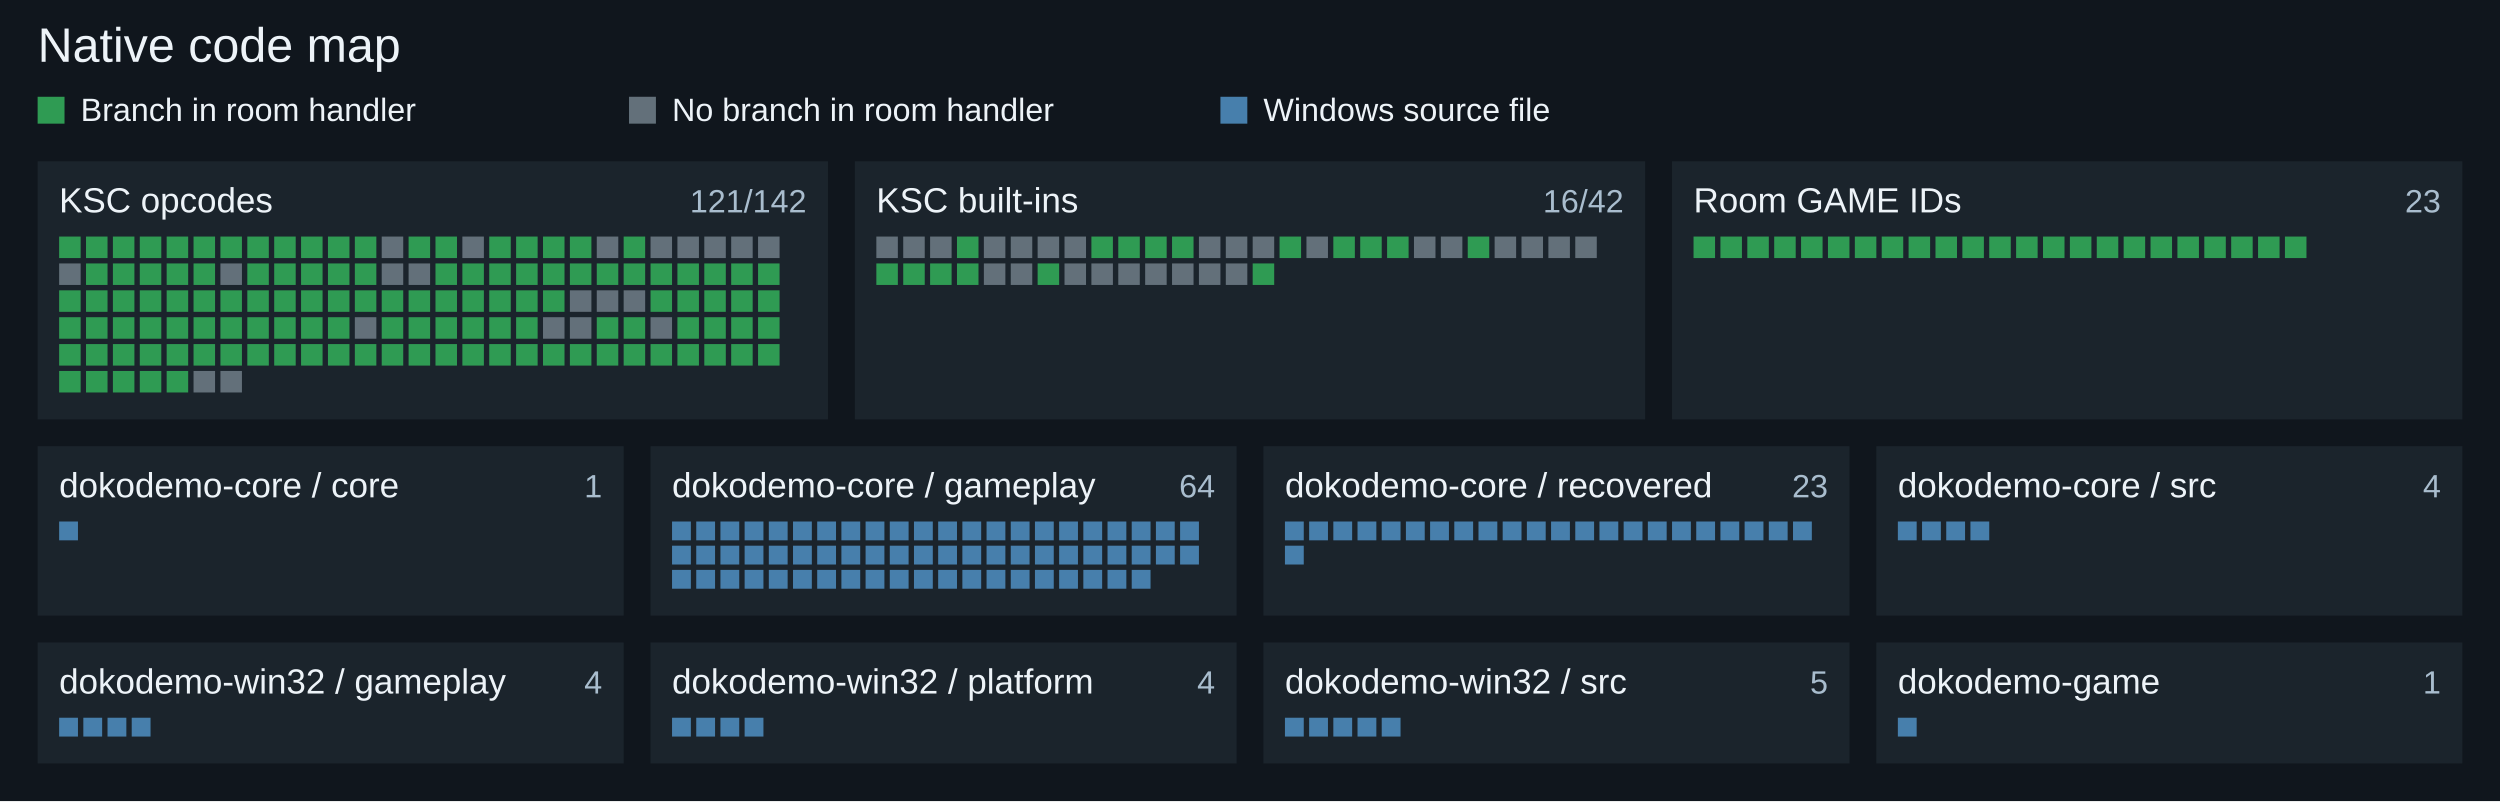
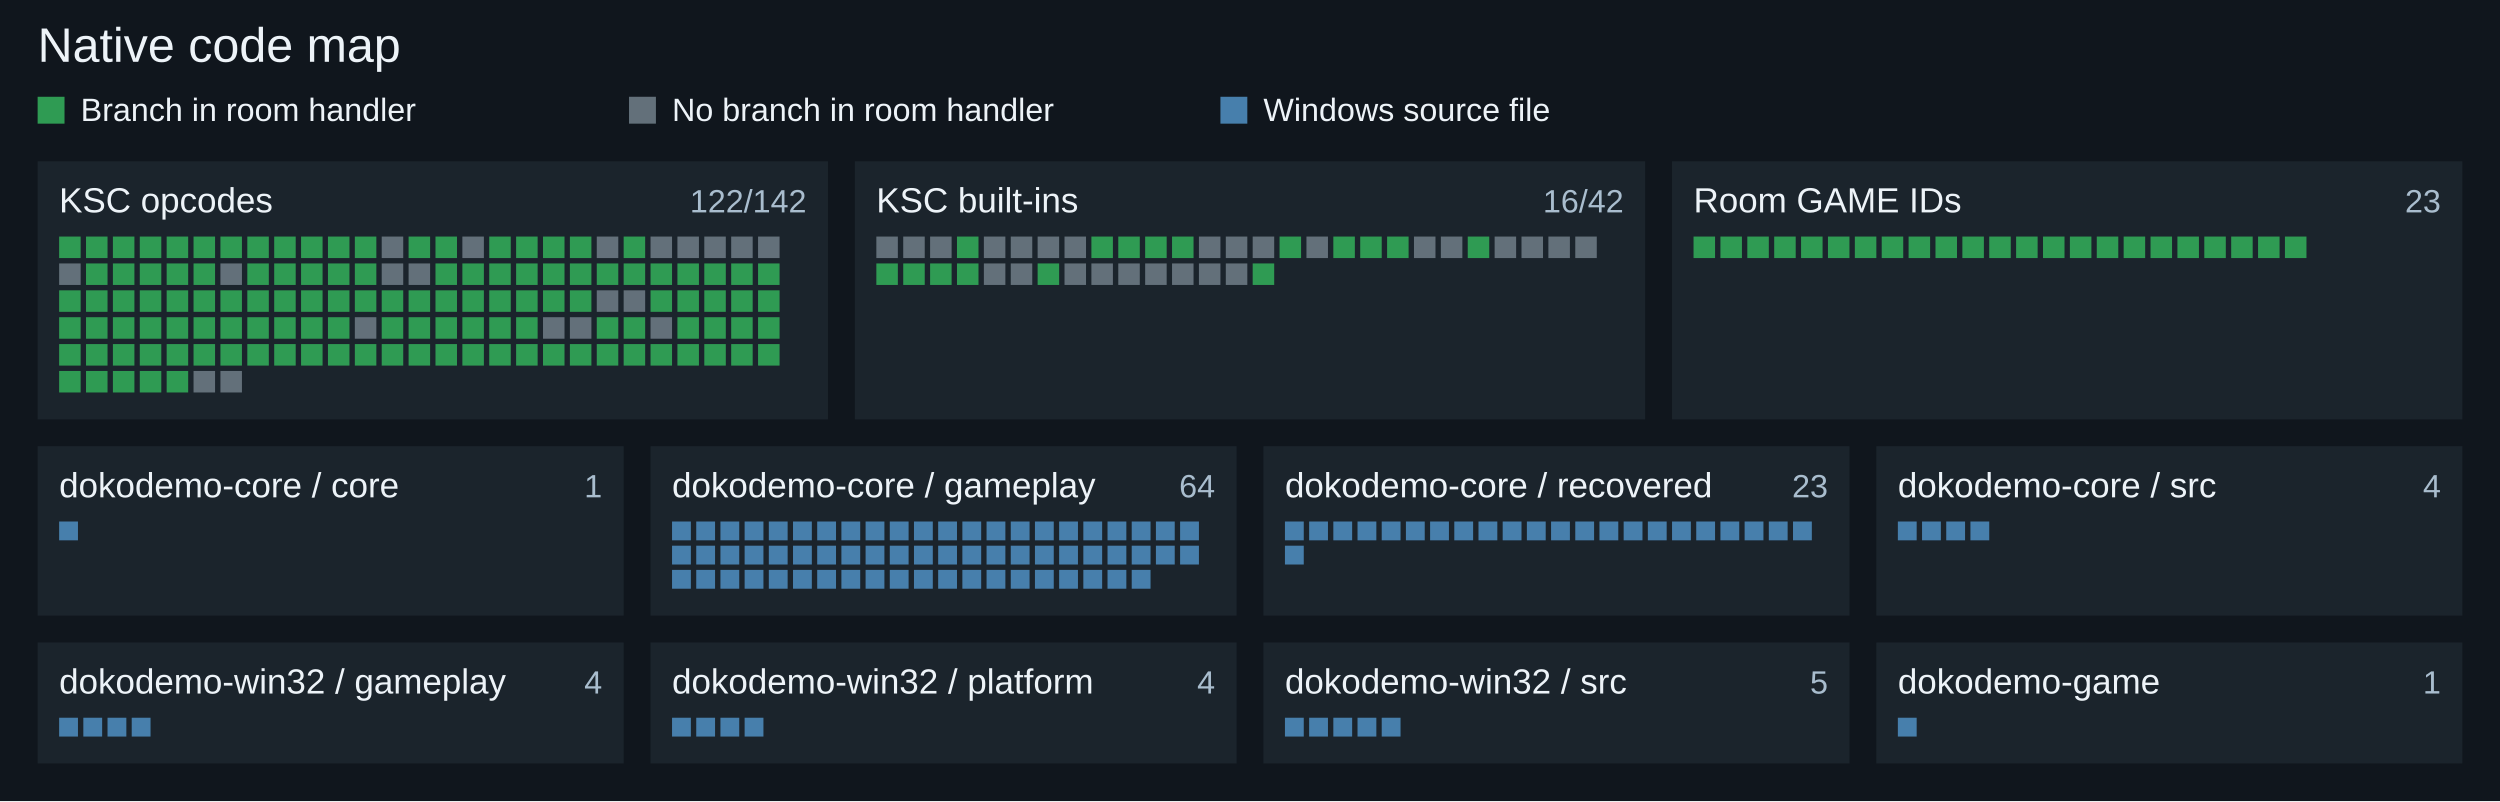
<svg xmlns="http://www.w3.org/2000/svg" width="930" height="298" viewBox="0 0 930 298" role="img" aria-label="Native code map. Each square represents a dispatch ID or Windows source file.">
  <rect x="0" y="0" width="930" height="298" fill="#10161d" />
  <g font-family="Segoe UI, Arial, sans-serif">
    <text x="14" y="23" font-size="18" fill="#edf3f8">Native code map</text>
    <rect x="14" y="36" width="10" height="10" fill="#2f9b53" />
    <text x="30" y="45" font-size="12" fill="#edf3f8">Branch in room handler</text>
    <rect x="234" y="36" width="10" height="10" fill="#63707a" />
    <text x="250" y="45" font-size="12" fill="#edf3f8">No branch in room handler</text>
    <rect x="454" y="36" width="10" height="10" fill="#477fac" />
    <text x="470" y="45" font-size="12" fill="#edf3f8">Windows source file</text>
    <rect x="14" y="60" width="294" height="96" fill="#1b242c" />
    <text x="22" y="79" font-size="13" fill="#edf3f8">KSC opcodes</text>
-     <text x="300" y="79" font-size="12" fill="#a9bdce" text-anchor="end">121/142</text>
+     <text x="300" y="79" font-size="12" fill="#a9bdce" text-anchor="end">122/142</text>
    <rect x="22" y="88" width="8" height="8" fill="#2f9b53" />
    <rect x="32" y="88" width="8" height="8" fill="#2f9b53" />
    <rect x="42" y="88" width="8" height="8" fill="#2f9b53" />
    <rect x="52" y="88" width="8" height="8" fill="#2f9b53" />
    <rect x="62" y="88" width="8" height="8" fill="#2f9b53" />
    <rect x="72" y="88" width="8" height="8" fill="#2f9b53" />
    <rect x="82" y="88" width="8" height="8" fill="#2f9b53" />
    <rect x="92" y="88" width="8" height="8" fill="#2f9b53" />
    <rect x="102" y="88" width="8" height="8" fill="#2f9b53" />
    <rect x="112" y="88" width="8" height="8" fill="#2f9b53" />
    <rect x="122" y="88" width="8" height="8" fill="#2f9b53" />
    <rect x="132" y="88" width="8" height="8" fill="#2f9b53" />
    <rect x="142" y="88" width="8" height="8" fill="#63707a" />
    <rect x="152" y="88" width="8" height="8" fill="#2f9b53" />
    <rect x="162" y="88" width="8" height="8" fill="#2f9b53" />
    <rect x="172" y="88" width="8" height="8" fill="#63707a" />
    <rect x="182" y="88" width="8" height="8" fill="#2f9b53" />
    <rect x="192" y="88" width="8" height="8" fill="#2f9b53" />
    <rect x="202" y="88" width="8" height="8" fill="#2f9b53" />
    <rect x="212" y="88" width="8" height="8" fill="#2f9b53" />
    <rect x="222" y="88" width="8" height="8" fill="#63707a" />
    <rect x="232" y="88" width="8" height="8" fill="#2f9b53" />
    <rect x="242" y="88" width="8" height="8" fill="#63707a" />
    <rect x="252" y="88" width="8" height="8" fill="#63707a" />
    <rect x="262" y="88" width="8" height="8" fill="#63707a" />
    <rect x="272" y="88" width="8" height="8" fill="#63707a" />
    <rect x="282" y="88" width="8" height="8" fill="#63707a" />
    <rect x="22" y="98" width="8" height="8" fill="#63707a" />
    <rect x="32" y="98" width="8" height="8" fill="#2f9b53" />
    <rect x="42" y="98" width="8" height="8" fill="#2f9b53" />
    <rect x="52" y="98" width="8" height="8" fill="#2f9b53" />
    <rect x="62" y="98" width="8" height="8" fill="#2f9b53" />
    <rect x="72" y="98" width="8" height="8" fill="#2f9b53" />
    <rect x="82" y="98" width="8" height="8" fill="#63707a" />
    <rect x="92" y="98" width="8" height="8" fill="#2f9b53" />
    <rect x="102" y="98" width="8" height="8" fill="#2f9b53" />
    <rect x="112" y="98" width="8" height="8" fill="#2f9b53" />
    <rect x="122" y="98" width="8" height="8" fill="#2f9b53" />
    <rect x="132" y="98" width="8" height="8" fill="#2f9b53" />
    <rect x="142" y="98" width="8" height="8" fill="#63707a" />
    <rect x="152" y="98" width="8" height="8" fill="#63707a" />
    <rect x="162" y="98" width="8" height="8" fill="#2f9b53" />
    <rect x="172" y="98" width="8" height="8" fill="#2f9b53" />
    <rect x="182" y="98" width="8" height="8" fill="#2f9b53" />
    <rect x="192" y="98" width="8" height="8" fill="#2f9b53" />
    <rect x="202" y="98" width="8" height="8" fill="#2f9b53" />
    <rect x="212" y="98" width="8" height="8" fill="#2f9b53" />
    <rect x="222" y="98" width="8" height="8" fill="#2f9b53" />
    <rect x="232" y="98" width="8" height="8" fill="#2f9b53" />
    <rect x="242" y="98" width="8" height="8" fill="#2f9b53" />
    <rect x="252" y="98" width="8" height="8" fill="#2f9b53" />
    <rect x="262" y="98" width="8" height="8" fill="#2f9b53" />
    <rect x="272" y="98" width="8" height="8" fill="#2f9b53" />
    <rect x="282" y="98" width="8" height="8" fill="#2f9b53" />
    <rect x="22" y="108" width="8" height="8" fill="#2f9b53" />
    <rect x="32" y="108" width="8" height="8" fill="#2f9b53" />
    <rect x="42" y="108" width="8" height="8" fill="#2f9b53" />
    <rect x="52" y="108" width="8" height="8" fill="#2f9b53" />
    <rect x="62" y="108" width="8" height="8" fill="#2f9b53" />
    <rect x="72" y="108" width="8" height="8" fill="#2f9b53" />
    <rect x="82" y="108" width="8" height="8" fill="#2f9b53" />
    <rect x="92" y="108" width="8" height="8" fill="#2f9b53" />
    <rect x="102" y="108" width="8" height="8" fill="#2f9b53" />
    <rect x="112" y="108" width="8" height="8" fill="#2f9b53" />
    <rect x="122" y="108" width="8" height="8" fill="#2f9b53" />
    <rect x="132" y="108" width="8" height="8" fill="#2f9b53" />
    <rect x="142" y="108" width="8" height="8" fill="#2f9b53" />
    <rect x="152" y="108" width="8" height="8" fill="#2f9b53" />
    <rect x="162" y="108" width="8" height="8" fill="#2f9b53" />
    <rect x="172" y="108" width="8" height="8" fill="#2f9b53" />
    <rect x="182" y="108" width="8" height="8" fill="#2f9b53" />
    <rect x="192" y="108" width="8" height="8" fill="#2f9b53" />
    <rect x="202" y="108" width="8" height="8" fill="#2f9b53" />
-     <rect x="212" y="108" width="8" height="8" fill="#63707a" />
+     <rect x="212" y="108" width="8" height="8" fill="#2f9b53" />
    <rect x="222" y="108" width="8" height="8" fill="#63707a" />
    <rect x="232" y="108" width="8" height="8" fill="#63707a" />
    <rect x="242" y="108" width="8" height="8" fill="#2f9b53" />
    <rect x="252" y="108" width="8" height="8" fill="#2f9b53" />
    <rect x="262" y="108" width="8" height="8" fill="#2f9b53" />
    <rect x="272" y="108" width="8" height="8" fill="#2f9b53" />
    <rect x="282" y="108" width="8" height="8" fill="#2f9b53" />
    <rect x="22" y="118" width="8" height="8" fill="#2f9b53" />
    <rect x="32" y="118" width="8" height="8" fill="#2f9b53" />
    <rect x="42" y="118" width="8" height="8" fill="#2f9b53" />
    <rect x="52" y="118" width="8" height="8" fill="#2f9b53" />
    <rect x="62" y="118" width="8" height="8" fill="#2f9b53" />
    <rect x="72" y="118" width="8" height="8" fill="#2f9b53" />
    <rect x="82" y="118" width="8" height="8" fill="#2f9b53" />
    <rect x="92" y="118" width="8" height="8" fill="#2f9b53" />
    <rect x="102" y="118" width="8" height="8" fill="#2f9b53" />
    <rect x="112" y="118" width="8" height="8" fill="#2f9b53" />
    <rect x="122" y="118" width="8" height="8" fill="#2f9b53" />
    <rect x="132" y="118" width="8" height="8" fill="#63707a" />
    <rect x="142" y="118" width="8" height="8" fill="#2f9b53" />
    <rect x="152" y="118" width="8" height="8" fill="#2f9b53" />
    <rect x="162" y="118" width="8" height="8" fill="#2f9b53" />
    <rect x="172" y="118" width="8" height="8" fill="#2f9b53" />
    <rect x="182" y="118" width="8" height="8" fill="#2f9b53" />
    <rect x="192" y="118" width="8" height="8" fill="#2f9b53" />
    <rect x="202" y="118" width="8" height="8" fill="#63707a" />
    <rect x="212" y="118" width="8" height="8" fill="#63707a" />
    <rect x="222" y="118" width="8" height="8" fill="#2f9b53" />
    <rect x="232" y="118" width="8" height="8" fill="#2f9b53" />
    <rect x="242" y="118" width="8" height="8" fill="#63707a" />
    <rect x="252" y="118" width="8" height="8" fill="#2f9b53" />
    <rect x="262" y="118" width="8" height="8" fill="#2f9b53" />
    <rect x="272" y="118" width="8" height="8" fill="#2f9b53" />
    <rect x="282" y="118" width="8" height="8" fill="#2f9b53" />
    <rect x="22" y="128" width="8" height="8" fill="#2f9b53" />
    <rect x="32" y="128" width="8" height="8" fill="#2f9b53" />
    <rect x="42" y="128" width="8" height="8" fill="#2f9b53" />
    <rect x="52" y="128" width="8" height="8" fill="#2f9b53" />
    <rect x="62" y="128" width="8" height="8" fill="#2f9b53" />
    <rect x="72" y="128" width="8" height="8" fill="#2f9b53" />
    <rect x="82" y="128" width="8" height="8" fill="#2f9b53" />
    <rect x="92" y="128" width="8" height="8" fill="#2f9b53" />
    <rect x="102" y="128" width="8" height="8" fill="#2f9b53" />
    <rect x="112" y="128" width="8" height="8" fill="#2f9b53" />
    <rect x="122" y="128" width="8" height="8" fill="#2f9b53" />
    <rect x="132" y="128" width="8" height="8" fill="#2f9b53" />
    <rect x="142" y="128" width="8" height="8" fill="#2f9b53" />
    <rect x="152" y="128" width="8" height="8" fill="#2f9b53" />
    <rect x="162" y="128" width="8" height="8" fill="#2f9b53" />
    <rect x="172" y="128" width="8" height="8" fill="#2f9b53" />
    <rect x="182" y="128" width="8" height="8" fill="#2f9b53" />
    <rect x="192" y="128" width="8" height="8" fill="#2f9b53" />
    <rect x="202" y="128" width="8" height="8" fill="#2f9b53" />
    <rect x="212" y="128" width="8" height="8" fill="#2f9b53" />
    <rect x="222" y="128" width="8" height="8" fill="#2f9b53" />
    <rect x="232" y="128" width="8" height="8" fill="#2f9b53" />
    <rect x="242" y="128" width="8" height="8" fill="#2f9b53" />
    <rect x="252" y="128" width="8" height="8" fill="#2f9b53" />
    <rect x="262" y="128" width="8" height="8" fill="#2f9b53" />
    <rect x="272" y="128" width="8" height="8" fill="#2f9b53" />
    <rect x="282" y="128" width="8" height="8" fill="#2f9b53" />
    <rect x="22" y="138" width="8" height="8" fill="#2f9b53" />
    <rect x="32" y="138" width="8" height="8" fill="#2f9b53" />
    <rect x="42" y="138" width="8" height="8" fill="#2f9b53" />
    <rect x="52" y="138" width="8" height="8" fill="#2f9b53" />
    <rect x="62" y="138" width="8" height="8" fill="#2f9b53" />
    <rect x="72" y="138" width="8" height="8" fill="#63707a" />
    <rect x="82" y="138" width="8" height="8" fill="#63707a" />
    <rect x="318" y="60" width="294" height="96" fill="#1b242c" />
    <text x="326" y="79" font-size="13" fill="#edf3f8">KSC built-ins</text>
    <text x="604" y="79" font-size="12" fill="#a9bdce" text-anchor="end">16/42</text>
    <rect x="326" y="88" width="8" height="8" fill="#63707a" />
    <rect x="336" y="88" width="8" height="8" fill="#63707a" />
    <rect x="346" y="88" width="8" height="8" fill="#63707a" />
    <rect x="356" y="88" width="8" height="8" fill="#2f9b53" />
    <rect x="366" y="88" width="8" height="8" fill="#63707a" />
    <rect x="376" y="88" width="8" height="8" fill="#63707a" />
    <rect x="386" y="88" width="8" height="8" fill="#63707a" />
    <rect x="396" y="88" width="8" height="8" fill="#63707a" />
    <rect x="406" y="88" width="8" height="8" fill="#2f9b53" />
    <rect x="416" y="88" width="8" height="8" fill="#2f9b53" />
    <rect x="426" y="88" width="8" height="8" fill="#2f9b53" />
    <rect x="436" y="88" width="8" height="8" fill="#2f9b53" />
    <rect x="446" y="88" width="8" height="8" fill="#63707a" />
    <rect x="456" y="88" width="8" height="8" fill="#63707a" />
    <rect x="466" y="88" width="8" height="8" fill="#63707a" />
    <rect x="476" y="88" width="8" height="8" fill="#2f9b53" />
    <rect x="486" y="88" width="8" height="8" fill="#63707a" />
    <rect x="496" y="88" width="8" height="8" fill="#2f9b53" />
    <rect x="506" y="88" width="8" height="8" fill="#2f9b53" />
    <rect x="516" y="88" width="8" height="8" fill="#2f9b53" />
    <rect x="526" y="88" width="8" height="8" fill="#63707a" />
    <rect x="536" y="88" width="8" height="8" fill="#63707a" />
    <rect x="546" y="88" width="8" height="8" fill="#2f9b53" />
    <rect x="556" y="88" width="8" height="8" fill="#63707a" />
    <rect x="566" y="88" width="8" height="8" fill="#63707a" />
    <rect x="576" y="88" width="8" height="8" fill="#63707a" />
    <rect x="586" y="88" width="8" height="8" fill="#63707a" />
    <rect x="326" y="98" width="8" height="8" fill="#2f9b53" />
    <rect x="336" y="98" width="8" height="8" fill="#2f9b53" />
    <rect x="346" y="98" width="8" height="8" fill="#2f9b53" />
    <rect x="356" y="98" width="8" height="8" fill="#2f9b53" />
    <rect x="366" y="98" width="8" height="8" fill="#63707a" />
    <rect x="376" y="98" width="8" height="8" fill="#63707a" />
    <rect x="386" y="98" width="8" height="8" fill="#2f9b53" />
    <rect x="396" y="98" width="8" height="8" fill="#63707a" />
    <rect x="406" y="98" width="8" height="8" fill="#63707a" />
    <rect x="416" y="98" width="8" height="8" fill="#63707a" />
    <rect x="426" y="98" width="8" height="8" fill="#63707a" />
    <rect x="436" y="98" width="8" height="8" fill="#63707a" />
    <rect x="446" y="98" width="8" height="8" fill="#63707a" />
    <rect x="456" y="98" width="8" height="8" fill="#63707a" />
    <rect x="466" y="98" width="8" height="8" fill="#2f9b53" />
    <rect x="622" y="60" width="294" height="96" fill="#1b242c" />
    <text x="630" y="79" font-size="13" fill="#edf3f8">Room GAME IDs</text>
    <text x="908" y="79" font-size="12" fill="#a9bdce" text-anchor="end">23</text>
    <rect x="630" y="88" width="8" height="8" fill="#2f9b53" />
    <rect x="640" y="88" width="8" height="8" fill="#2f9b53" />
    <rect x="650" y="88" width="8" height="8" fill="#2f9b53" />
    <rect x="660" y="88" width="8" height="8" fill="#2f9b53" />
    <rect x="670" y="88" width="8" height="8" fill="#2f9b53" />
    <rect x="680" y="88" width="8" height="8" fill="#2f9b53" />
    <rect x="690" y="88" width="8" height="8" fill="#2f9b53" />
    <rect x="700" y="88" width="8" height="8" fill="#2f9b53" />
    <rect x="710" y="88" width="8" height="8" fill="#2f9b53" />
    <rect x="720" y="88" width="8" height="8" fill="#2f9b53" />
    <rect x="730" y="88" width="8" height="8" fill="#2f9b53" />
    <rect x="740" y="88" width="8" height="8" fill="#2f9b53" />
    <rect x="750" y="88" width="8" height="8" fill="#2f9b53" />
    <rect x="760" y="88" width="8" height="8" fill="#2f9b53" />
    <rect x="770" y="88" width="8" height="8" fill="#2f9b53" />
    <rect x="780" y="88" width="8" height="8" fill="#2f9b53" />
    <rect x="790" y="88" width="8" height="8" fill="#2f9b53" />
    <rect x="800" y="88" width="8" height="8" fill="#2f9b53" />
    <rect x="810" y="88" width="8" height="8" fill="#2f9b53" />
    <rect x="820" y="88" width="8" height="8" fill="#2f9b53" />
    <rect x="830" y="88" width="8" height="8" fill="#2f9b53" />
    <rect x="840" y="88" width="8" height="8" fill="#2f9b53" />
    <rect x="850" y="88" width="8" height="8" fill="#2f9b53" />
    <rect x="14" y="166" width="218" height="63" fill="#1b242c" />
    <text x="22" y="185" font-size="13" fill="#edf3f8">dokodemo-core / core</text>
    <text x="224" y="185" font-size="12" fill="#a9bdce" text-anchor="end">1</text>
    <rect x="22" y="194" width="7" height="7" fill="#477fac" />
    <rect x="242" y="166" width="218" height="63" fill="#1b242c" />
    <text x="250" y="185" font-size="13" fill="#edf3f8">dokodemo-core / gameplay</text>
    <text x="452" y="185" font-size="12" fill="#a9bdce" text-anchor="end">64</text>
    <rect x="250" y="194" width="7" height="7" fill="#477fac" />
    <rect x="259" y="194" width="7" height="7" fill="#477fac" />
    <rect x="268" y="194" width="7" height="7" fill="#477fac" />
    <rect x="277" y="194" width="7" height="7" fill="#477fac" />
    <rect x="286" y="194" width="7" height="7" fill="#477fac" />
    <rect x="295" y="194" width="7" height="7" fill="#477fac" />
    <rect x="304" y="194" width="7" height="7" fill="#477fac" />
    <rect x="313" y="194" width="7" height="7" fill="#477fac" />
    <rect x="322" y="194" width="7" height="7" fill="#477fac" />
    <rect x="331" y="194" width="7" height="7" fill="#477fac" />
    <rect x="340" y="194" width="7" height="7" fill="#477fac" />
    <rect x="349" y="194" width="7" height="7" fill="#477fac" />
    <rect x="358" y="194" width="7" height="7" fill="#477fac" />
    <rect x="367" y="194" width="7" height="7" fill="#477fac" />
    <rect x="376" y="194" width="7" height="7" fill="#477fac" />
    <rect x="385" y="194" width="7" height="7" fill="#477fac" />
    <rect x="394" y="194" width="7" height="7" fill="#477fac" />
    <rect x="403" y="194" width="7" height="7" fill="#477fac" />
    <rect x="412" y="194" width="7" height="7" fill="#477fac" />
    <rect x="421" y="194" width="7" height="7" fill="#477fac" />
    <rect x="430" y="194" width="7" height="7" fill="#477fac" />
    <rect x="439" y="194" width="7" height="7" fill="#477fac" />
    <rect x="250" y="203" width="7" height="7" fill="#477fac" />
    <rect x="259" y="203" width="7" height="7" fill="#477fac" />
    <rect x="268" y="203" width="7" height="7" fill="#477fac" />
    <rect x="277" y="203" width="7" height="7" fill="#477fac" />
    <rect x="286" y="203" width="7" height="7" fill="#477fac" />
    <rect x="295" y="203" width="7" height="7" fill="#477fac" />
    <rect x="304" y="203" width="7" height="7" fill="#477fac" />
    <rect x="313" y="203" width="7" height="7" fill="#477fac" />
    <rect x="322" y="203" width="7" height="7" fill="#477fac" />
    <rect x="331" y="203" width="7" height="7" fill="#477fac" />
    <rect x="340" y="203" width="7" height="7" fill="#477fac" />
    <rect x="349" y="203" width="7" height="7" fill="#477fac" />
    <rect x="358" y="203" width="7" height="7" fill="#477fac" />
    <rect x="367" y="203" width="7" height="7" fill="#477fac" />
    <rect x="376" y="203" width="7" height="7" fill="#477fac" />
    <rect x="385" y="203" width="7" height="7" fill="#477fac" />
    <rect x="394" y="203" width="7" height="7" fill="#477fac" />
    <rect x="403" y="203" width="7" height="7" fill="#477fac" />
    <rect x="412" y="203" width="7" height="7" fill="#477fac" />
    <rect x="421" y="203" width="7" height="7" fill="#477fac" />
    <rect x="430" y="203" width="7" height="7" fill="#477fac" />
    <rect x="439" y="203" width="7" height="7" fill="#477fac" />
    <rect x="250" y="212" width="7" height="7" fill="#477fac" />
    <rect x="259" y="212" width="7" height="7" fill="#477fac" />
    <rect x="268" y="212" width="7" height="7" fill="#477fac" />
    <rect x="277" y="212" width="7" height="7" fill="#477fac" />
    <rect x="286" y="212" width="7" height="7" fill="#477fac" />
    <rect x="295" y="212" width="7" height="7" fill="#477fac" />
    <rect x="304" y="212" width="7" height="7" fill="#477fac" />
    <rect x="313" y="212" width="7" height="7" fill="#477fac" />
    <rect x="322" y="212" width="7" height="7" fill="#477fac" />
    <rect x="331" y="212" width="7" height="7" fill="#477fac" />
    <rect x="340" y="212" width="7" height="7" fill="#477fac" />
    <rect x="349" y="212" width="7" height="7" fill="#477fac" />
    <rect x="358" y="212" width="7" height="7" fill="#477fac" />
    <rect x="367" y="212" width="7" height="7" fill="#477fac" />
    <rect x="376" y="212" width="7" height="7" fill="#477fac" />
    <rect x="385" y="212" width="7" height="7" fill="#477fac" />
    <rect x="394" y="212" width="7" height="7" fill="#477fac" />
    <rect x="403" y="212" width="7" height="7" fill="#477fac" />
    <rect x="412" y="212" width="7" height="7" fill="#477fac" />
    <rect x="421" y="212" width="7" height="7" fill="#477fac" />
    <rect x="470" y="166" width="218" height="63" fill="#1b242c" />
    <text x="478" y="185" font-size="13" fill="#edf3f8">dokodemo-core / recovered</text>
    <text x="680" y="185" font-size="12" fill="#a9bdce" text-anchor="end">23</text>
    <rect x="478" y="194" width="7" height="7" fill="#477fac" />
    <rect x="487" y="194" width="7" height="7" fill="#477fac" />
    <rect x="496" y="194" width="7" height="7" fill="#477fac" />
    <rect x="505" y="194" width="7" height="7" fill="#477fac" />
    <rect x="514" y="194" width="7" height="7" fill="#477fac" />
    <rect x="523" y="194" width="7" height="7" fill="#477fac" />
    <rect x="532" y="194" width="7" height="7" fill="#477fac" />
    <rect x="541" y="194" width="7" height="7" fill="#477fac" />
    <rect x="550" y="194" width="7" height="7" fill="#477fac" />
    <rect x="559" y="194" width="7" height="7" fill="#477fac" />
    <rect x="568" y="194" width="7" height="7" fill="#477fac" />
    <rect x="577" y="194" width="7" height="7" fill="#477fac" />
    <rect x="586" y="194" width="7" height="7" fill="#477fac" />
    <rect x="595" y="194" width="7" height="7" fill="#477fac" />
    <rect x="604" y="194" width="7" height="7" fill="#477fac" />
    <rect x="613" y="194" width="7" height="7" fill="#477fac" />
    <rect x="622" y="194" width="7" height="7" fill="#477fac" />
    <rect x="631" y="194" width="7" height="7" fill="#477fac" />
    <rect x="640" y="194" width="7" height="7" fill="#477fac" />
    <rect x="649" y="194" width="7" height="7" fill="#477fac" />
    <rect x="658" y="194" width="7" height="7" fill="#477fac" />
    <rect x="667" y="194" width="7" height="7" fill="#477fac" />
    <rect x="478" y="203" width="7" height="7" fill="#477fac" />
    <rect x="698" y="166" width="218" height="63" fill="#1b242c" />
    <text x="706" y="185" font-size="13" fill="#edf3f8">dokodemo-core / src</text>
    <text x="908" y="185" font-size="12" fill="#a9bdce" text-anchor="end">4</text>
    <rect x="706" y="194" width="7" height="7" fill="#477fac" />
    <rect x="715" y="194" width="7" height="7" fill="#477fac" />
    <rect x="724" y="194" width="7" height="7" fill="#477fac" />
    <rect x="733" y="194" width="7" height="7" fill="#477fac" />
    <rect x="14" y="239" width="218" height="45" fill="#1b242c" />
    <text x="22" y="258" font-size="13" fill="#edf3f8">dokodemo-win32 / gameplay</text>
    <text x="224" y="258" font-size="12" fill="#a9bdce" text-anchor="end">4</text>
    <rect x="22" y="267" width="7" height="7" fill="#477fac" />
    <rect x="31" y="267" width="7" height="7" fill="#477fac" />
    <rect x="40" y="267" width="7" height="7" fill="#477fac" />
    <rect x="49" y="267" width="7" height="7" fill="#477fac" />
    <rect x="242" y="239" width="218" height="45" fill="#1b242c" />
    <text x="250" y="258" font-size="13" fill="#edf3f8">dokodemo-win32 / platform</text>
    <text x="452" y="258" font-size="12" fill="#a9bdce" text-anchor="end">4</text>
    <rect x="250" y="267" width="7" height="7" fill="#477fac" />
    <rect x="259" y="267" width="7" height="7" fill="#477fac" />
    <rect x="268" y="267" width="7" height="7" fill="#477fac" />
    <rect x="277" y="267" width="7" height="7" fill="#477fac" />
    <rect x="470" y="239" width="218" height="45" fill="#1b242c" />
    <text x="478" y="258" font-size="13" fill="#edf3f8">dokodemo-win32 / src</text>
    <text x="680" y="258" font-size="12" fill="#a9bdce" text-anchor="end">5</text>
    <rect x="478" y="267" width="7" height="7" fill="#477fac" />
    <rect x="487" y="267" width="7" height="7" fill="#477fac" />
    <rect x="496" y="267" width="7" height="7" fill="#477fac" />
    <rect x="505" y="267" width="7" height="7" fill="#477fac" />
    <rect x="514" y="267" width="7" height="7" fill="#477fac" />
    <rect x="698" y="239" width="218" height="45" fill="#1b242c" />
    <text x="706" y="258" font-size="13" fill="#edf3f8">dokodemo-game</text>
    <text x="908" y="258" font-size="12" fill="#a9bdce" text-anchor="end">1</text>
    <rect x="706" y="267" width="7" height="7" fill="#477fac" />
  </g>
</svg>
